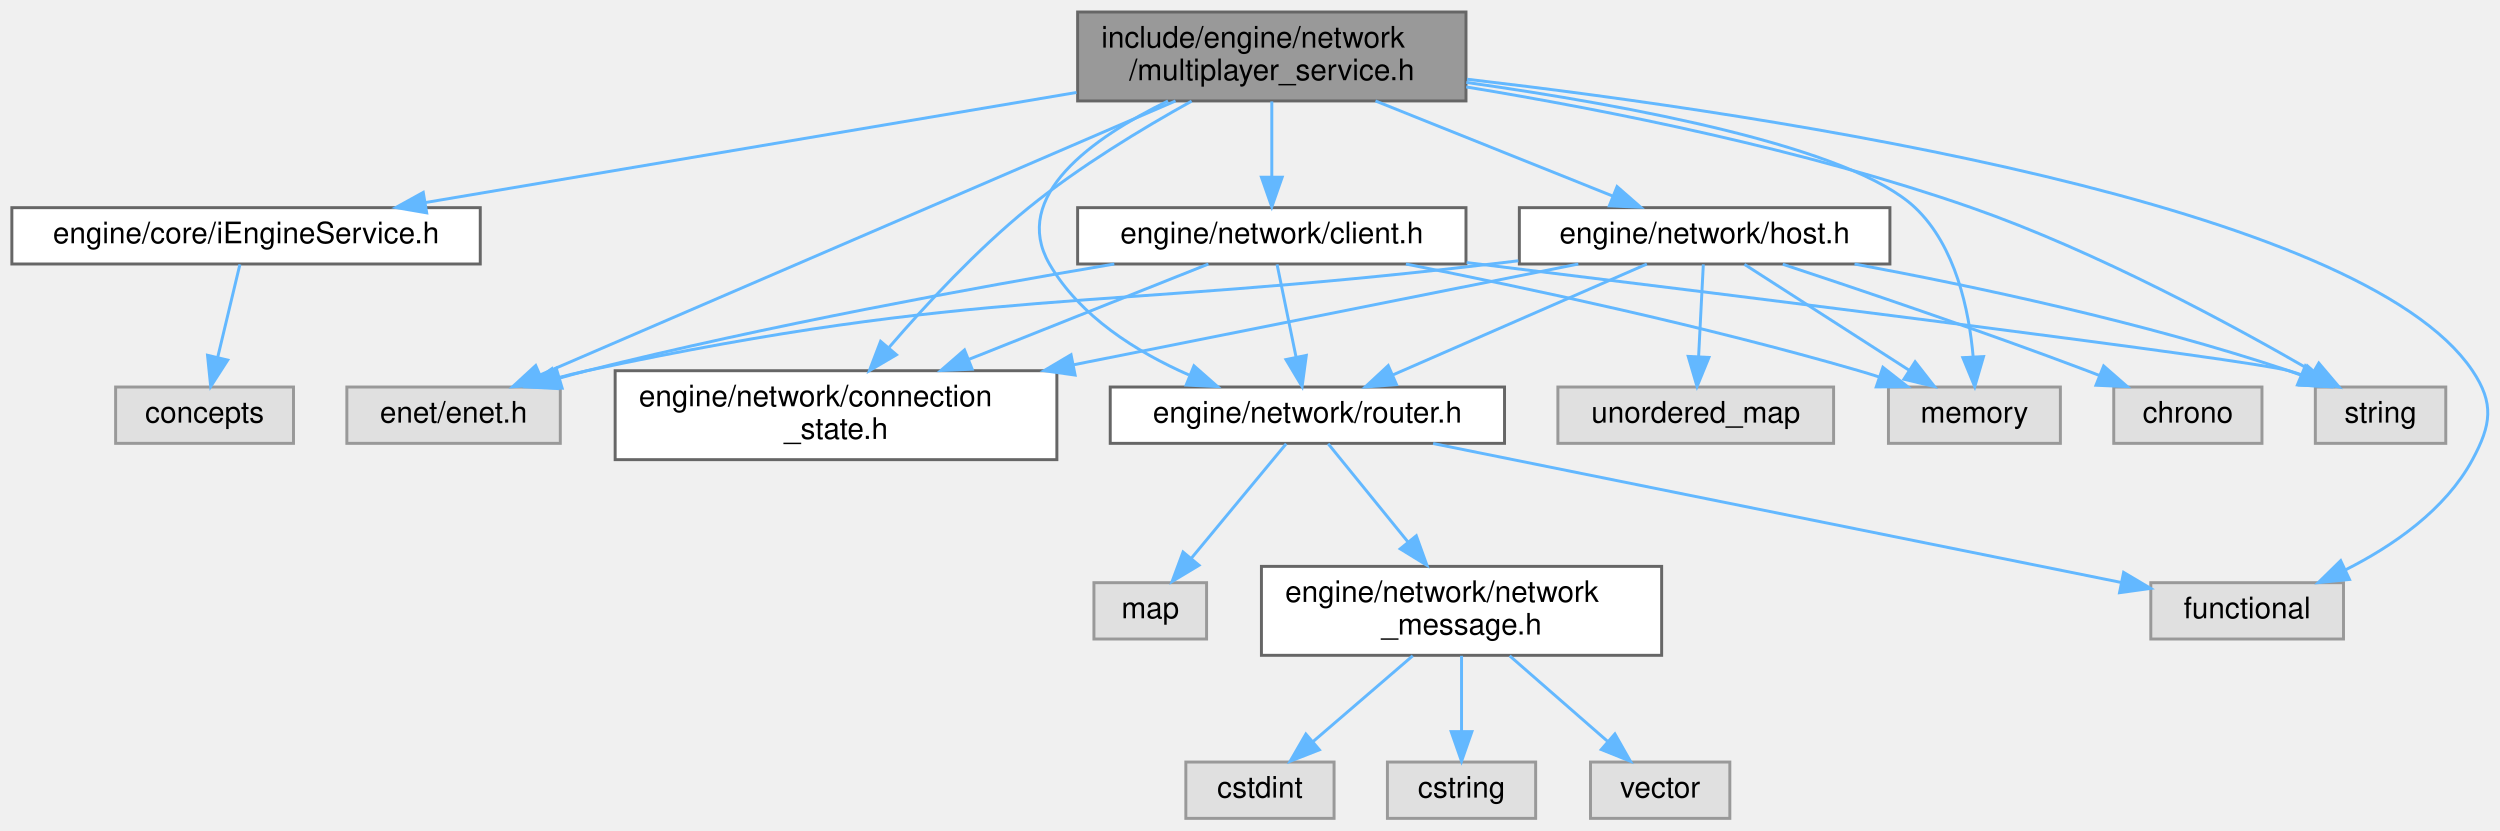
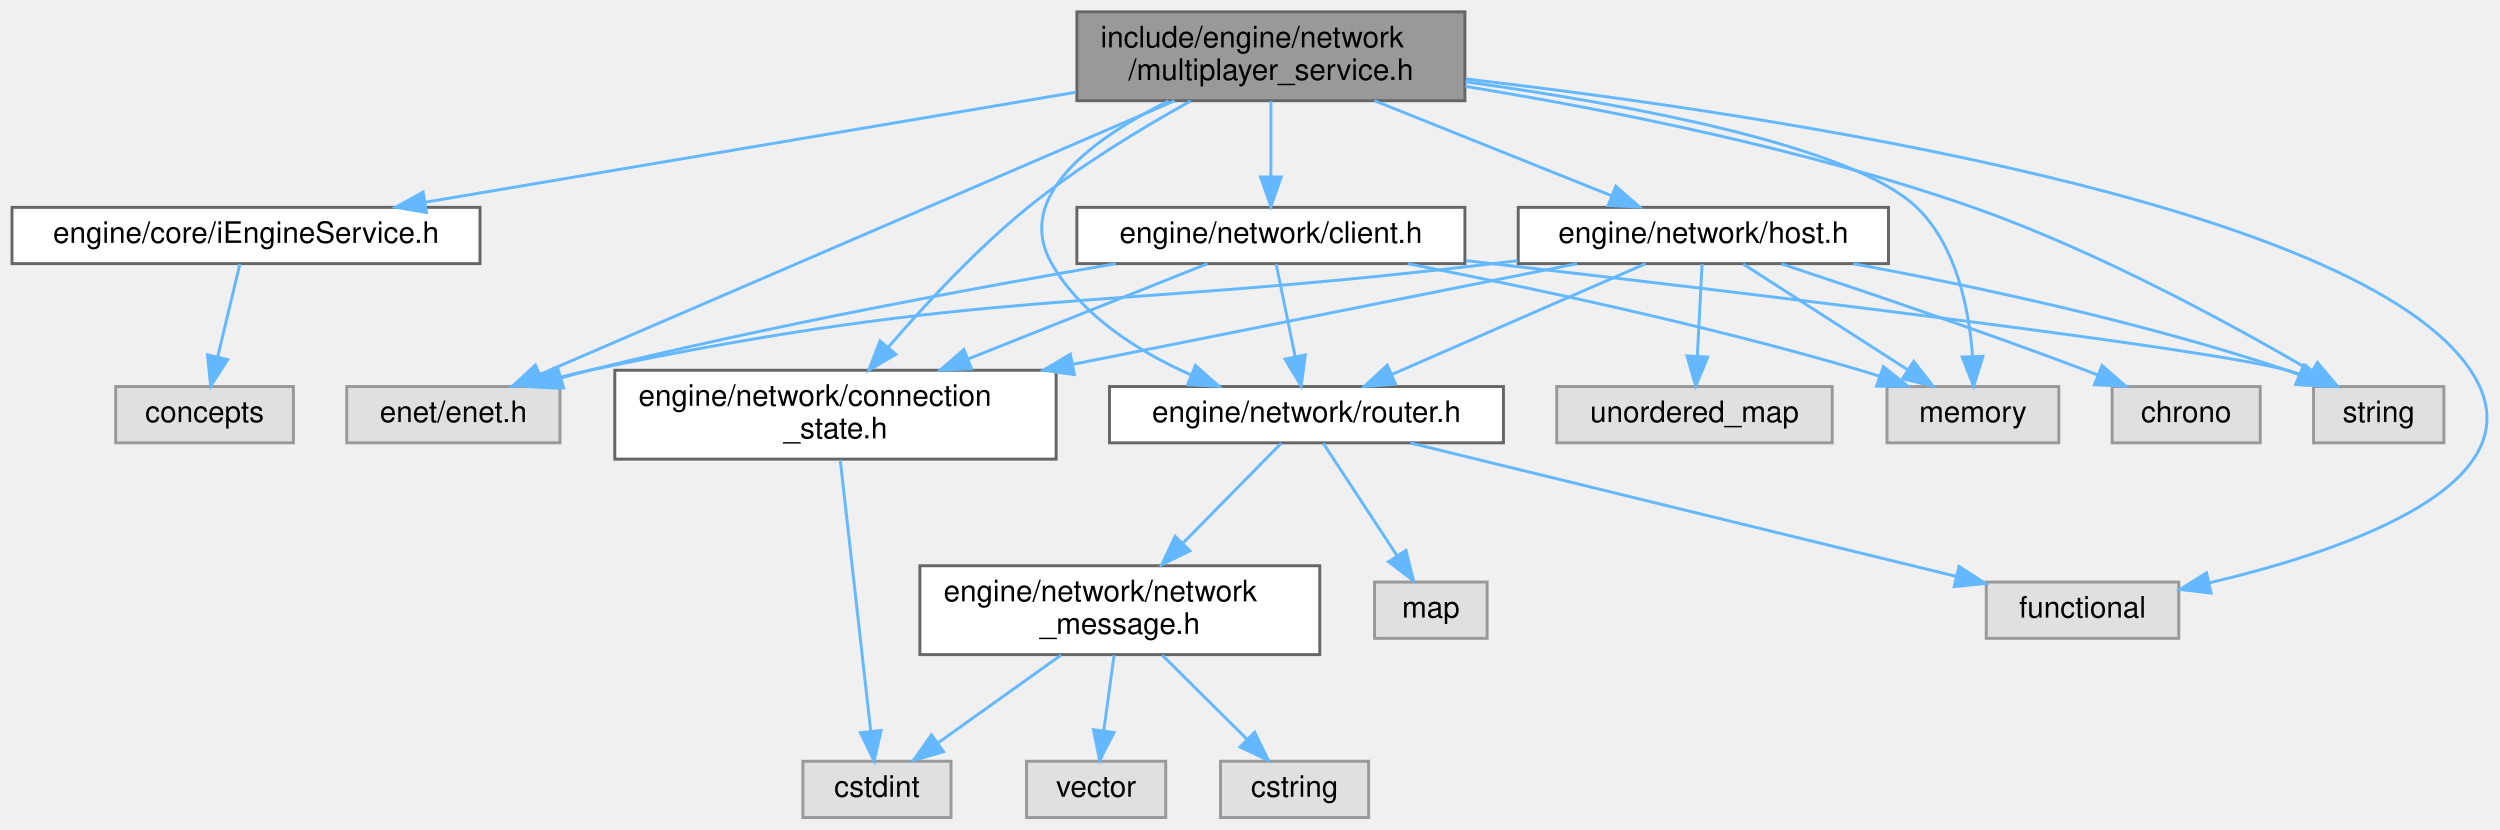
- <svg xmlns="http://www.w3.org/2000/svg" xmlns:xlink="http://www.w3.org/1999/xlink" width="843pt" height="280pt" viewBox="0.00 0.00 843.29 280.00">
+ <svg xmlns="http://www.w3.org/2000/svg" xmlns:xlink="http://www.w3.org/1999/xlink" width="844pt" height="280pt" viewBox="0.00 0.00 843.89 280.00">
  <g id="graph0" class="graph" transform="scale(1 1) rotate(0) translate(4 276)">
    <g id="Node000001" class="node">
      <g id="a_Node000001">
        <a xlink:title=" ">
          <polygon fill="#999999" stroke="#666666" points="490.5,-272 359.5,-272 359.5,-242 490.5,-242 490.5,-272" />
          <text text-anchor="start" x="367.5" y="-260" font-family="Helvetica,sans-Serif" font-size="10.00">include/engine/network</text>
          <text text-anchor="middle" x="425" y="-249" font-family="Helvetica,sans-Serif" font-size="10.00">/multiplayer_service.h</text>
        </a>
      </g>
    </g>
    <g id="Node000002" class="node">
      <g id="a_Node000002">
        <a xlink:title=" ">
          <polygon fill="#e0e0e0" stroke="#999999" points="185,-145.5 113,-145.5 113,-126.5 185,-126.5 185,-145.5" />
          <text text-anchor="middle" x="149" y="-133.5" font-family="Helvetica,sans-Serif" font-size="10.00">enet/enet.h</text>
        </a>
      </g>
    </g>
    <g id="edge1_Node000001_Node000002" class="edge">
      <g id="a_edge1_Node000001_Node000002">
        <a xlink:title=" ">
          <path fill="none" stroke="#63b8ff" d="M392.53,-242C338.31,-218.62 230.19,-172.01 178.22,-149.6" />
          <polygon fill="#63b8ff" stroke="#63b8ff" points="179.47,-146.33 168.9,-145.58 176.7,-152.75 179.47,-146.33" />
        </a>
      </g>
    </g>
    <g id="Node000003" class="node">
      <g id="a_Node000003">
        <a xlink:href="i_engine_service_8h.html" target="_top" xlink:title=" ">
          <polygon fill="white" stroke="#666666" points="158,-206 0,-206 0,-187 158,-187 158,-206" />
          <text text-anchor="middle" x="79" y="-194" font-family="Helvetica,sans-Serif" font-size="10.00">engine/core/iEngineService.h</text>
        </a>
      </g>
    </g>
    <g id="edge2_Node000001_Node000003" class="edge">
      <g id="a_edge2_Node000001_Node000003">
        <a xlink:title=" ">
          <path fill="none" stroke="#63b8ff" d="M359.11,-244.86C295.77,-234.15 200.86,-218.1 139.43,-207.72" />
          <polygon fill="#63b8ff" stroke="#63b8ff" points="139.93,-204.25 129.49,-206.04 138.77,-211.15 139.93,-204.25" />
        </a>
      </g>
    </g>
    <g id="Node000005" class="node">
      <g id="a_Node000005">
        <a xlink:href="client_8h.html" target="_top" xlink:title=" ">
          <polygon fill="white" stroke="#666666" points="490.5,-206 359.5,-206 359.5,-187 490.5,-187 490.5,-206" />
          <text text-anchor="middle" x="425" y="-194" font-family="Helvetica,sans-Serif" font-size="10.00">engine/network/client.h</text>
        </a>
      </g>
    </g>
    <g id="edge4_Node000001_Node000005" class="edge">
      <g id="a_edge4_Node000001_Node000005">
        <a xlink:title=" ">
          <path fill="none" stroke="#63b8ff" d="M425,-241.84C425,-234.21 425,-224.7 425,-216.45" />
          <polygon fill="#63b8ff" stroke="#63b8ff" points="428.5,-216.27 425,-206.27 421.5,-216.27 428.5,-216.27" />
        </a>
      </g>
    </g>
    <g id="Node000006" class="node">
      <g id="a_Node000006">
        <a xlink:href="connection__state_8h.html" target="_top" xlink:title=" ">
          <polygon fill="white" stroke="#666666" points="352.5,-151 203.5,-151 203.5,-121 352.5,-121 352.5,-151" />
          <text text-anchor="start" x="211.5" y="-139" font-family="Helvetica,sans-Serif" font-size="10.00">engine/network/connection</text>
          <text text-anchor="middle" x="278" y="-128" font-family="Helvetica,sans-Serif" font-size="10.00">_state.h</text>
        </a>
      </g>
    </g>
-     <g id="edge16_Node000001_Node000006" class="edge">
-       <g id="a_edge16_Node000001_Node000006">
+     <g id="edge17_Node000001_Node000006" class="edge">
+       <g id="a_edge17_Node000001_Node000006">
        <a xlink:title=" ">
          <path fill="none" stroke="#63b8ff" d="M397.95,-241.93C381.36,-232.72 360.09,-219.86 343,-206 325.58,-191.88 308.29,-173.24 295.93,-158.9" />
          <polygon fill="#63b8ff" stroke="#63b8ff" points="298.39,-156.38 289.25,-151.01 293.04,-160.91 298.39,-156.38" />
        </a>
      </g>
    </g>
-     <g id="Node000007" class="node">
-       <g id="a_Node000007">
+     <g id="Node000008" class="node">
+       <g id="a_Node000008">
        <a xlink:href="router_8h.html" target="_top" xlink:title=" ">
          <polygon fill="white" stroke="#666666" points="503.5,-145.5 370.5,-145.5 370.5,-126.5 503.5,-126.5 503.5,-145.5" />
          <text text-anchor="middle" x="437" y="-133.5" font-family="Helvetica,sans-Serif" font-size="10.00">engine/network/router.h</text>
        </a>
      </g>
    </g>
-     <g id="edge25_Node000001_Node000007" class="edge">
-       <g id="a_edge25_Node000001_Node000007">
-         <a xlink:title=" ">
-           <path fill="none" stroke="#63b8ff" d="M389.98,-242C364.55,-229.58 336.75,-209.89 350,-187 360.23,-169.32 379.35,-157.34 397.06,-149.56" />
-           <polygon fill="#63b8ff" stroke="#63b8ff" points="398.74,-152.65 406.69,-145.65 396.11,-146.16 398.74,-152.65" />
+     <g id="edge26_Node000001_Node000008" class="edge">
+       <g id="a_edge26_Node000001_Node000008">
+         <a xlink:title=" ">
+           <path fill="none" stroke="#63b8ff" d="M390.44,-241.93C365.34,-229.47 337.9,-209.76 351,-187 361.17,-169.32 380.27,-157.31 397.89,-149.5" />
+           <polygon fill="#63b8ff" stroke="#63b8ff" points="399.53,-152.61 407.46,-145.59 396.88,-146.13 399.53,-152.61" />
        </a>
      </g>
    </g>
    <g id="Node000012" class="node">
      <g id="a_Node000012">
        <a xlink:title=" ">
-           <polygon fill="#e0e0e0" stroke="#999999" points="786.5,-79.5 721.5,-79.5 721.5,-60.5 786.5,-60.5 786.5,-79.5" />
-           <text text-anchor="middle" x="754" y="-67.5" font-family="Helvetica,sans-Serif" font-size="10.00">functional</text>
-         </a>
-       </g>
-     </g>
-     <g id="edge26_Node000001_Node000012" class="edge">
-       <g id="a_edge26_Node000001_Node000012">
-         <a xlink:title=" ">
-           <path fill="none" stroke="#63b8ff" d="M490.84,-249.33C595.63,-237.11 792.38,-207.11 830,-151 837.43,-139.93 836.33,-132.74 830,-121 820.85,-104.03 803.15,-91.88 787.14,-83.81" />
-           <polygon fill="#63b8ff" stroke="#63b8ff" points="788.52,-80.59 777.98,-79.52 785.55,-86.93 788.52,-80.59" />
+           <polygon fill="#e0e0e0" stroke="#999999" points="731.5,-79.5 666.5,-79.5 666.5,-60.5 731.5,-60.5 731.5,-79.5" />
+           <text text-anchor="middle" x="699" y="-67.5" font-family="Helvetica,sans-Serif" font-size="10.00">functional</text>
+         </a>
+       </g>
+     </g>
+     <g id="edge27_Node000001_Node000012" class="edge">
+       <g id="a_edge27_Node000001_Node000012">
+         <a xlink:title=" ">
+           <path fill="none" stroke="#63b8ff" d="M490.86,-249.34C595.67,-237.14 792.45,-207.16 830,-151 855.18,-113.33 789.13,-90.41 741.92,-79.26" />
+           <polygon fill="#63b8ff" stroke="#63b8ff" points="742.4,-75.78 731.88,-77 740.86,-82.61 742.4,-75.78" />
        </a>
      </g>
    </g>
    <g id="Node000014" class="node">
      <g id="a_Node000014">
        <a xlink:title=" ">
          <polygon fill="#e0e0e0" stroke="#999999" points="691,-145.5 633,-145.5 633,-126.5 691,-126.5 691,-145.5" />
          <text text-anchor="middle" x="662" y="-133.5" font-family="Helvetica,sans-Serif" font-size="10.00">memory</text>
        </a>
      </g>
    </g>
-     <g id="edge27_Node000001_Node000014" class="edge">
-       <g id="a_edge27_Node000001_Node000014">
-         <a xlink:title=" ">
-           <path fill="none" stroke="#63b8ff" d="M490.6,-248.25C546.24,-240.39 620.37,-226.46 642,-206 655.71,-193.03 660.2,-171.3 661.58,-155.68" />
-           <polygon fill="#63b8ff" stroke="#63b8ff" points="665.08,-155.78 662.12,-145.61 658.09,-155.41 665.08,-155.78" />
+     <g id="edge28_Node000001_Node000014" class="edge">
+       <g id="a_edge28_Node000001_Node000014">
+         <a xlink:title=" ">
+           <path fill="none" stroke="#63b8ff" d="M490.69,-248.4C546.66,-240.62 621.37,-226.71 643,-206 656.58,-193 660.74,-171.27 661.88,-155.67" />
+           <polygon fill="#63b8ff" stroke="#63b8ff" points="665.38,-155.73 662.26,-145.6 658.38,-155.46 665.38,-155.73" />
        </a>
      </g>
    </g>
    <g id="Node000015" class="node">
      <g id="a_Node000015">
        <a xlink:title=" ">
          <polygon fill="#e0e0e0" stroke="#999999" points="821,-145.5 777,-145.5 777,-126.5 821,-126.5 821,-145.5" />
          <text text-anchor="middle" x="799" y="-133.5" font-family="Helvetica,sans-Serif" font-size="10.00">string</text>
        </a>
      </g>
    </g>
-     <g id="edge28_Node000001_Node000015" class="edge">
-       <g id="a_edge28_Node000001_Node000015">
-         <a xlink:title=" ">
-           <path fill="none" stroke="#63b8ff" d="M490.57,-246.72C538.62,-238.81 604.96,-225.59 661,-206 703.34,-191.2 749.33,-166.25 776.08,-150.75" />
-           <polygon fill="#63b8ff" stroke="#63b8ff" points="778.17,-153.58 785.02,-145.5 774.63,-147.54 778.17,-153.58" />
+     <g id="edge29_Node000001_Node000015" class="edge">
+       <g id="a_edge29_Node000001_Node000015">
+         <a xlink:title=" ">
+           <path fill="none" stroke="#63b8ff" d="M490.61,-246.84C538.89,-238.98 605.65,-225.76 662,-206 704.08,-191.25 749.72,-166.27 776.26,-150.76" />
+           <polygon fill="#63b8ff" stroke="#63b8ff" points="778.31,-153.62 785.14,-145.51 774.75,-147.59 778.31,-153.62" />
        </a>
      </g>
    </g>
    <g id="Node000016" class="node">
      <g id="a_Node000016">
        <a xlink:href="host_8h.html" target="_top" xlink:title=" ">
          <polygon fill="white" stroke="#666666" points="633.5,-206 508.5,-206 508.5,-187 633.5,-187 633.5,-206" />
          <text text-anchor="middle" x="571" y="-194" font-family="Helvetica,sans-Serif" font-size="10.00">engine/network/host.h</text>
        </a>
      </g>
    </g>
-     <g id="edge17_Node000001_Node000016" class="edge">
-       <g id="a_edge17_Node000001_Node000016">
+     <g id="edge18_Node000001_Node000016" class="edge">
+       <g id="a_edge18_Node000001_Node000016">
        <a xlink:title=" ">
          <path fill="none" stroke="#63b8ff" d="M459.97,-241.99C484.33,-232.23 516.53,-219.33 539.97,-209.93" />
          <polygon fill="#63b8ff" stroke="#63b8ff" points="541.46,-213.11 549.44,-206.14 538.85,-206.61 541.46,-213.11" />
        </a>
      </g>
    </g>
    <g id="Node000004" class="node">
      <g id="a_Node000004">
        <a xlink:title=" ">
          <polygon fill="#e0e0e0" stroke="#999999" points="95,-145.5 35,-145.5 35,-126.5 95,-126.5 95,-145.5" />
          <text text-anchor="middle" x="65" y="-133.5" font-family="Helvetica,sans-Serif" font-size="10.00">concepts</text>
        </a>
      </g>
    </g>
    <g id="edge3_Node000003_Node000004" class="edge">
      <g id="a_edge3_Node000003_Node000004">
        <a xlink:title=" ">
          <path fill="none" stroke="#63b8ff" d="M76.93,-186.87C74.97,-178.66 71.95,-166.04 69.44,-155.55" />
          <polygon fill="#63b8ff" stroke="#63b8ff" points="72.81,-154.58 67.07,-145.67 66,-156.21 72.81,-154.58" />
        </a>
      </g>
    </g>
    <g id="edge5_Node000005_Node000002" class="edge">
      <g id="a_edge5_Node000005_Node000002">
        <a xlink:title=" ">
-           <path fill="none" stroke="#63b8ff" d="M371.88,-187C324.82,-179.05 254.41,-166.17 194,-151 191,-150.25 187.91,-149.41 184.81,-148.53" />
-           <polygon fill="#63b8ff" stroke="#63b8ff" points="185.62,-145.12 175.04,-145.64 183.63,-151.83 185.62,-145.12" />
+           <path fill="none" stroke="#63b8ff" d="M372.59,-186.97C325.75,-178.96 255.39,-165.99 195,-151 191.84,-150.22 188.58,-149.35 185.31,-148.43" />
+           <polygon fill="#63b8ff" stroke="#63b8ff" points="186.2,-145.05 175.63,-145.62 184.25,-151.77 186.2,-145.05" />
        </a>
      </g>
    </g>
    <g id="edge6_Node000005_Node000006" class="edge">
      <g id="a_edge6_Node000005_Node000006">
        <a xlink:title=" ">
          <path fill="none" stroke="#63b8ff" d="M403.62,-186.99C382.56,-178.61 349.73,-165.55 322.92,-154.87" />
          <polygon fill="#63b8ff" stroke="#63b8ff" points="323.93,-151.51 313.34,-151.06 321.34,-158.01 323.93,-151.51" />
        </a>
      </g>
    </g>
-     <g id="edge7_Node000005_Node000007" class="edge">
-       <g id="a_edge7_Node000005_Node000007">
+     <g id="edge8_Node000005_Node000008" class="edge">
+       <g id="a_edge8_Node000005_Node000008">
        <a xlink:title=" ">
          <path fill="none" stroke="#63b8ff" d="M426.77,-186.87C428.45,-178.66 431.04,-166.04 433.19,-155.55" />
          <polygon fill="#63b8ff" stroke="#63b8ff" points="436.64,-156.17 435.22,-145.67 429.78,-154.76 436.64,-156.17" />
        </a>
      </g>
    </g>
-     <g id="edge14_Node000005_Node000014" class="edge">
-       <g id="a_edge14_Node000005_Node000014">
-         <a xlink:title=" ">
-           <path fill="none" stroke="#63b8ff" d="M470.23,-186.99C510.62,-179 571.24,-166.05 623,-151 625.27,-150.34 627.61,-149.62 629.95,-148.86" />
-           <polygon fill="#63b8ff" stroke="#63b8ff" points="631.13,-152.15 639.47,-145.62 628.88,-145.53 631.13,-152.15" />
-         </a>
-       </g>
-     </g>
-     <g id="edge15_Node000005_Node000015" class="edge">
-       <g id="a_edge15_Node000005_Node000015">
-         <a xlink:title=" ">
-           <path fill="none" stroke="#63b8ff" d="M490.72,-187.48C586.58,-175.71 754.84,-154.74 768,-151 769.64,-150.53 771.31,-150 772.97,-149.41" />
+     <g id="edge15_Node000005_Node000014" class="edge">
+       <g id="a_edge15_Node000005_Node000014">
+         <a xlink:title=" ">
+           <path fill="none" stroke="#63b8ff" d="M471.29,-186.96C511.91,-179.04 572.38,-166.21 624,-151 626.14,-150.37 628.33,-149.68 630.52,-148.96" />
+           <polygon fill="#63b8ff" stroke="#63b8ff" points="631.77,-152.23 640.06,-145.65 629.47,-145.62 631.77,-152.23" />
+         </a>
+       </g>
+     </g>
+     <g id="edge16_Node000005_Node000015" class="edge">
+       <g id="a_edge16_Node000005_Node000015">
+         <a xlink:title=" ">
+           <path fill="none" stroke="#63b8ff" d="M490.87,-188.01C582.99,-177.38 742.01,-158.38 768,-151 769.64,-150.53 771.31,-150 772.97,-149.41" />
          <polygon fill="#63b8ff" stroke="#63b8ff" points="774.33,-152.63 782.28,-145.63 771.7,-146.14 774.33,-152.63" />
        </a>
      </g>
    </g>
-     <g id="Node000008" class="node">
-       <g id="a_Node000008">
+     <g id="Node000007" class="node">
+       <g id="a_Node000007">
+         <a xlink:title=" ">
+           <polygon fill="#e0e0e0" stroke="#999999" points="317,-19 267,-19 267,0 317,0 317,-19" />
+           <text text-anchor="middle" x="292" y="-7" font-family="Helvetica,sans-Serif" font-size="10.00">cstdint</text>
+         </a>
+       </g>
+     </g>
+     <g id="edge7_Node000006_Node000007" class="edge">
+       <g id="a_edge7_Node000006_Node000007">
+         <a xlink:title=" ">
+           <path fill="none" stroke="#63b8ff" d="M279.61,-120.72C282.15,-98.12 287.09,-54.12 289.91,-29.09" />
+           <polygon fill="#63b8ff" stroke="#63b8ff" points="293.4,-29.4 291.04,-19.07 286.44,-28.62 293.4,-29.4" />
+         </a>
+       </g>
+     </g>
+     <g id="Node000009" class="node">
+       <g id="a_Node000009">
        <a xlink:href="network__message_8h.html" target="_top" xlink:title=" ">
-           <polygon fill="white" stroke="#666666" points="556.5,-85 421.5,-85 421.5,-55 556.5,-55 556.5,-85" />
-           <text text-anchor="start" x="429.5" y="-73" font-family="Helvetica,sans-Serif" font-size="10.00">engine/network/network</text>
-           <text text-anchor="middle" x="489" y="-62" font-family="Helvetica,sans-Serif" font-size="10.00">_message.h</text>
-         </a>
-       </g>
-     </g>
-     <g id="edge8_Node000007_Node000008" class="edge">
-       <g id="a_edge8_Node000007_Node000008">
-         <a xlink:title=" ">
-           <path fill="none" stroke="#63b8ff" d="M444.01,-126.37C450.88,-117.91 461.64,-104.67 470.92,-93.25" />
-           <polygon fill="#63b8ff" stroke="#63b8ff" points="473.74,-95.33 477.33,-85.36 468.31,-90.91 473.74,-95.33" />
-         </a>
-       </g>
-     </g>
-     <g id="edge12_Node000007_Node000012" class="edge">
-       <g id="a_edge12_Node000007_Node000012">
-         <a xlink:title=" ">
-           <path fill="none" stroke="#63b8ff" d="M479.42,-126.44C540.03,-114.2 650.75,-91.85 711.43,-79.59" />
-           <polygon fill="#63b8ff" stroke="#63b8ff" points="712.33,-82.98 721.44,-77.57 710.95,-76.12 712.33,-82.98" />
+           <polygon fill="white" stroke="#666666" points="441.5,-85 306.5,-85 306.5,-55 441.5,-55 441.5,-85" />
+           <text text-anchor="start" x="314.5" y="-73" font-family="Helvetica,sans-Serif" font-size="10.00">engine/network/network</text>
+           <text text-anchor="middle" x="374" y="-62" font-family="Helvetica,sans-Serif" font-size="10.00">_message.h</text>
+         </a>
+       </g>
+     </g>
+     <g id="edge9_Node000008_Node000009" class="edge">
+       <g id="a_edge9_Node000008_Node000009">
+         <a xlink:title=" ">
+           <path fill="none" stroke="#63b8ff" d="M428.5,-126.37C420.02,-117.75 406.63,-104.15 395.25,-92.59" />
+           <polygon fill="#63b8ff" stroke="#63b8ff" points="397.65,-90.03 388.14,-85.36 392.66,-94.94 397.65,-90.03" />
+         </a>
+       </g>
+     </g>
+     <g id="edge13_Node000008_Node000012" class="edge">
+       <g id="a_edge13_Node000008_Node000012">
+         <a xlink:title=" ">
+           <path fill="none" stroke="#63b8ff" d="M472.06,-126.44C519.78,-114.78 605.08,-93.94 656.41,-81.4" />
+           <polygon fill="#63b8ff" stroke="#63b8ff" points="657.32,-84.78 666.21,-79.01 655.66,-77.98 657.32,-84.78" />
        </a>
      </g>
    </g>
    <g id="Node000013" class="node">
      <g id="a_Node000013">
        <a xlink:title=" ">
-           <polygon fill="#e0e0e0" stroke="#999999" points="403,-79.5 365,-79.5 365,-60.5 403,-60.5 403,-79.5" />
-           <text text-anchor="middle" x="384" y="-67.5" font-family="Helvetica,sans-Serif" font-size="10.00">map</text>
-         </a>
-       </g>
-     </g>
-     <g id="edge13_Node000007_Node000013" class="edge">
-       <g id="a_edge13_Node000007_Node000013">
-         <a xlink:title=" ">
-           <path fill="none" stroke="#63b8ff" d="M429.85,-126.37C421.68,-116.5 408.11,-100.11 397.84,-87.72" />
-           <polygon fill="#63b8ff" stroke="#63b8ff" points="400.45,-85.37 391.37,-79.91 395.06,-89.84 400.45,-85.37" />
-         </a>
-       </g>
-     </g>
-     <g id="Node000009" class="node">
-       <g id="a_Node000009">
-         <a xlink:title=" ">
-           <polygon fill="#e0e0e0" stroke="#999999" points="446,-19 396,-19 396,0 446,0 446,-19" />
-           <text text-anchor="middle" x="421" y="-7" font-family="Helvetica,sans-Serif" font-size="10.00">cstdint</text>
-         </a>
-       </g>
-     </g>
-     <g id="edge9_Node000008_Node000009" class="edge">
-       <g id="a_edge9_Node000008_Node000009">
-         <a xlink:title=" ">
-           <path fill="none" stroke="#63b8ff" d="M472.54,-54.84C462.37,-46.09 449.31,-34.85 438.88,-25.88" />
-           <polygon fill="#63b8ff" stroke="#63b8ff" points="441.05,-23.13 431.19,-19.27 436.49,-28.44 441.05,-23.13" />
+           <polygon fill="#e0e0e0" stroke="#999999" points="498,-79.5 460,-79.5 460,-60.5 498,-60.5 498,-79.5" />
+           <text text-anchor="middle" x="479" y="-67.5" font-family="Helvetica,sans-Serif" font-size="10.00">map</text>
+         </a>
+       </g>
+     </g>
+     <g id="edge14_Node000008_Node000013" class="edge">
+       <g id="a_edge14_Node000008_Node000013">
+         <a xlink:title=" ">
+           <path fill="none" stroke="#63b8ff" d="M442.66,-126.37C449.02,-116.69 459.48,-100.74 467.56,-88.44" />
+           <polygon fill="#63b8ff" stroke="#63b8ff" points="470.6,-90.19 473.16,-79.91 464.74,-86.35 470.6,-90.19" />
+         </a>
+       </g>
+     </g>
+     <g id="edge10_Node000009_Node000007" class="edge">
+       <g id="a_edge10_Node000009_Node000007">
+         <a xlink:title=" ">
+           <path fill="none" stroke="#63b8ff" d="M354.15,-54.84C341.52,-45.83 325.2,-34.18 312.45,-25.09" />
+           <polygon fill="#63b8ff" stroke="#63b8ff" points="314.46,-22.22 304.29,-19.27 310.4,-27.92 314.46,-22.22" />
        </a>
      </g>
    </g>
    <g id="Node000010" class="node">
      <g id="a_Node000010">
        <a xlink:title=" ">
-           <polygon fill="#e0e0e0" stroke="#999999" points="514,-19 464,-19 464,0 514,0 514,-19" />
-           <text text-anchor="middle" x="489" y="-7" font-family="Helvetica,sans-Serif" font-size="10.00">cstring</text>
-         </a>
-       </g>
-     </g>
-     <g id="edge10_Node000008_Node000010" class="edge">
-       <g id="a_edge10_Node000008_Node000010">
-         <a xlink:title=" ">
-           <path fill="none" stroke="#63b8ff" d="M489,-54.84C489,-47.21 489,-37.7 489,-29.45" />
-           <polygon fill="#63b8ff" stroke="#63b8ff" points="492.5,-29.27 489,-19.27 485.5,-29.27 492.5,-29.27" />
+           <polygon fill="#e0e0e0" stroke="#999999" points="458,-19 408,-19 408,0 458,0 458,-19" />
+           <text text-anchor="middle" x="433" y="-7" font-family="Helvetica,sans-Serif" font-size="10.00">cstring</text>
+         </a>
+       </g>
+     </g>
+     <g id="edge11_Node000009_Node000010" class="edge">
+       <g id="a_edge11_Node000009_Node000010">
+         <a xlink:title=" ">
+           <path fill="none" stroke="#63b8ff" d="M388.28,-54.84C396.93,-46.26 407.99,-35.3 416.94,-26.42" />
+           <polygon fill="#63b8ff" stroke="#63b8ff" points="419.52,-28.79 424.16,-19.27 414.59,-23.82 419.52,-28.79" />
        </a>
      </g>
    </g>
    <g id="Node000011" class="node">
      <g id="a_Node000011">
        <a xlink:title=" ">
-           <polygon fill="#e0e0e0" stroke="#999999" points="579.5,-19 532.5,-19 532.5,0 579.5,0 579.5,-19" />
-           <text text-anchor="middle" x="556" y="-7" font-family="Helvetica,sans-Serif" font-size="10.00">vector</text>
-         </a>
-       </g>
-     </g>
-     <g id="edge11_Node000008_Node000011" class="edge">
-       <g id="a_edge11_Node000008_Node000011">
-         <a xlink:title=" ">
-           <path fill="none" stroke="#63b8ff" d="M505.22,-54.84C515.24,-46.09 528.11,-34.85 538.38,-25.88" />
-           <polygon fill="#63b8ff" stroke="#63b8ff" points="540.73,-28.48 545.96,-19.27 536.13,-23.21 540.73,-28.48" />
-         </a>
-       </g>
-     </g>
-     <g id="edge18_Node000016_Node000002" class="edge">
-       <g id="a_edge18_Node000016_Node000002">
-         <a xlink:title=" ">
-           <path fill="none" stroke="#63b8ff" d="M508.17,-188.08C505.07,-187.72 502,-187.35 499,-187 363.44,-171 327.51,-179.39 194,-151 190.53,-150.26 186.95,-149.37 183.39,-148.41" />
-           <polygon fill="#63b8ff" stroke="#63b8ff" points="184.12,-144.97 173.54,-145.53 182.16,-151.69 184.12,-144.97" />
-         </a>
-       </g>
-     </g>
-     <g id="edge19_Node000016_Node000006" class="edge">
-       <g id="a_edge19_Node000016_Node000006">
+           <polygon fill="#e0e0e0" stroke="#999999" points="389.5,-19 342.5,-19 342.5,0 389.5,0 389.5,-19" />
+           <text text-anchor="middle" x="366" y="-7" font-family="Helvetica,sans-Serif" font-size="10.00">vector</text>
+         </a>
+       </g>
+     </g>
+     <g id="edge12_Node000009_Node000011" class="edge">
+       <g id="a_edge12_Node000009_Node000011">
+         <a xlink:title=" ">
+           <path fill="none" stroke="#63b8ff" d="M372.06,-54.84C371.02,-47.21 369.72,-37.7 368.59,-29.45" />
+           <polygon fill="#63b8ff" stroke="#63b8ff" points="372.02,-28.7 367.2,-19.27 365.09,-29.65 372.02,-28.7" />
+         </a>
+       </g>
+     </g>
+     <g id="edge19_Node000016_Node000002" class="edge">
+       <g id="a_edge19_Node000016_Node000002">
+         <a xlink:title=" ">
+           <path fill="none" stroke="#63b8ff" d="M508.28,-187.99C505.48,-187.65 502.71,-187.32 500,-187 364.46,-170.89 328.6,-178.98 195,-151 191.35,-150.24 187.58,-149.31 183.84,-148.31" />
+           <polygon fill="#63b8ff" stroke="#63b8ff" points="184.67,-144.91 174.1,-145.52 182.75,-151.64 184.67,-144.91" />
+         </a>
+       </g>
+     </g>
+     <g id="edge20_Node000016_Node000006" class="edge">
+       <g id="a_edge20_Node000016_Node000006">
        <a xlink:title=" ">
          <path fill="none" stroke="#63b8ff" d="M528.4,-186.99C483.94,-178.12 413.2,-163.99 358.23,-153.02" />
          <polygon fill="#63b8ff" stroke="#63b8ff" points="358.65,-149.53 348.16,-151.01 357.28,-156.4 358.65,-149.53" />
        </a>
      </g>
    </g>
-     <g id="edge20_Node000016_Node000007" class="edge">
-       <g id="a_edge20_Node000016_Node000007">
+     <g id="edge21_Node000016_Node000008" class="edge">
+       <g id="a_edge21_Node000016_Node000008">
        <a xlink:title=" ">
          <path fill="none" stroke="#63b8ff" d="M551.52,-186.99C528.99,-177.16 491.69,-160.88 465.81,-149.58" />
          <polygon fill="#63b8ff" stroke="#63b8ff" points="467.07,-146.31 456.51,-145.52 464.27,-152.73 467.07,-146.31" />
        </a>
      </g>
    </g>
-     <g id="edge22_Node000016_Node000014" class="edge">
-       <g id="a_edge22_Node000016_Node000014">
+     <g id="edge23_Node000016_Node000014" class="edge">
+       <g id="a_edge23_Node000016_Node000014">
        <a xlink:title=" ">
          <path fill="none" stroke="#63b8ff" d="M584.43,-186.87C599.08,-177.45 622.76,-162.23 640.1,-151.08" />
          <polygon fill="#63b8ff" stroke="#63b8ff" points="642,-154.02 648.52,-145.67 638.21,-148.13 642,-154.02" />
        </a>
      </g>
    </g>
-     <g id="edge23_Node000016_Node000015" class="edge">
-       <g id="a_edge23_Node000016_Node000015">
+     <g id="edge24_Node000016_Node000015" class="edge">
+       <g id="a_edge24_Node000016_Node000015">
        <a xlink:title=" ">
          <path fill="none" stroke="#63b8ff" d="M621.56,-186.99C661.82,-179.53 719.29,-167.31 768,-151 769.4,-150.53 770.82,-150.02 772.25,-149.48" />
          <polygon fill="#63b8ff" stroke="#63b8ff" points="773.65,-152.69 781.54,-145.63 770.96,-146.22 773.65,-152.69" />
        </a>
      </g>
    </g>
    <g id="Node000017" class="node">
      <g id="a_Node000017">
        <a xlink:title=" ">
          <polygon fill="#e0e0e0" stroke="#999999" points="759,-145.5 709,-145.5 709,-126.5 759,-126.5 759,-145.5" />
          <text text-anchor="middle" x="734" y="-133.5" font-family="Helvetica,sans-Serif" font-size="10.00">chrono</text>
        </a>
      </g>
    </g>
-     <g id="edge21_Node000016_Node000017" class="edge">
-       <g id="a_edge21_Node000016_Node000017">
+     <g id="edge22_Node000016_Node000017" class="edge">
+       <g id="a_edge22_Node000016_Node000017">
        <a xlink:title=" ">
          <path fill="none" stroke="#63b8ff" d="M597.35,-186.91C623.54,-178.26 664.76,-164.32 700,-151 701.38,-150.48 702.79,-149.94 704.21,-149.38" />
          <polygon fill="#63b8ff" stroke="#63b8ff" points="705.6,-152.6 713.58,-145.63 703,-146.1 705.6,-152.6" />
        </a>
      </g>
    </g>
    <g id="Node000018" class="node">
      <g id="a_Node000018">
        <a xlink:title=" ">
          <polygon fill="#e0e0e0" stroke="#999999" points="614.5,-145.5 521.5,-145.5 521.5,-126.5 614.5,-126.5 614.5,-145.5" />
          <text text-anchor="middle" x="568" y="-133.5" font-family="Helvetica,sans-Serif" font-size="10.00">unordered_map</text>
        </a>
      </g>
    </g>
-     <g id="edge24_Node000016_Node000018" class="edge">
-       <g id="a_edge24_Node000016_Node000018">
+     <g id="edge25_Node000016_Node000018" class="edge">
+       <g id="a_edge25_Node000016_Node000018">
        <a xlink:title=" ">
          <path fill="none" stroke="#63b8ff" d="M570.56,-186.87C570.14,-178.75 569.5,-166.31 568.97,-155.89" />
          <polygon fill="#63b8ff" stroke="#63b8ff" points="572.45,-155.47 568.44,-145.67 565.46,-155.83 572.45,-155.47" />
        </a>
      </g>
    </g>
  </g>
</svg>
